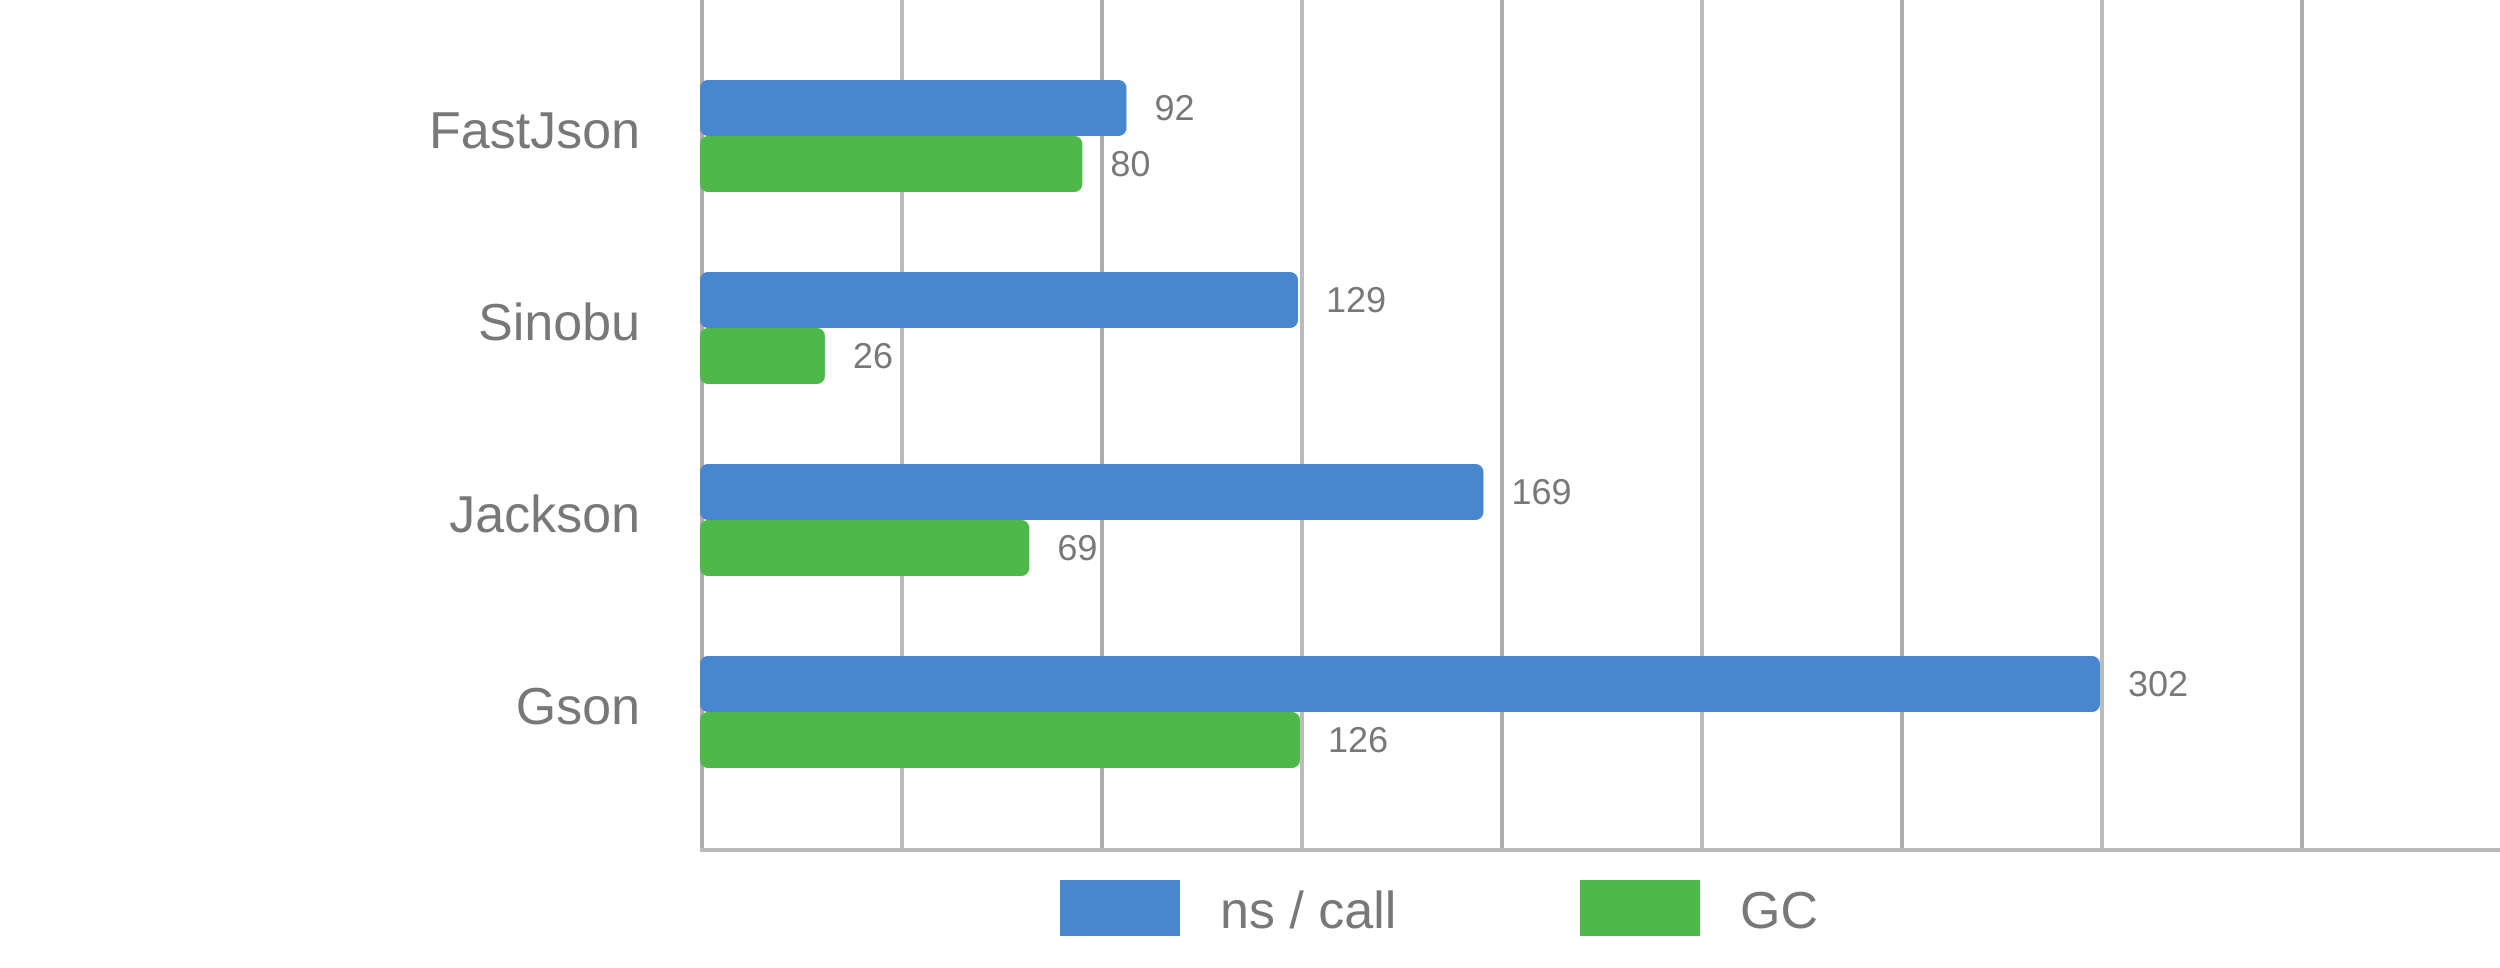
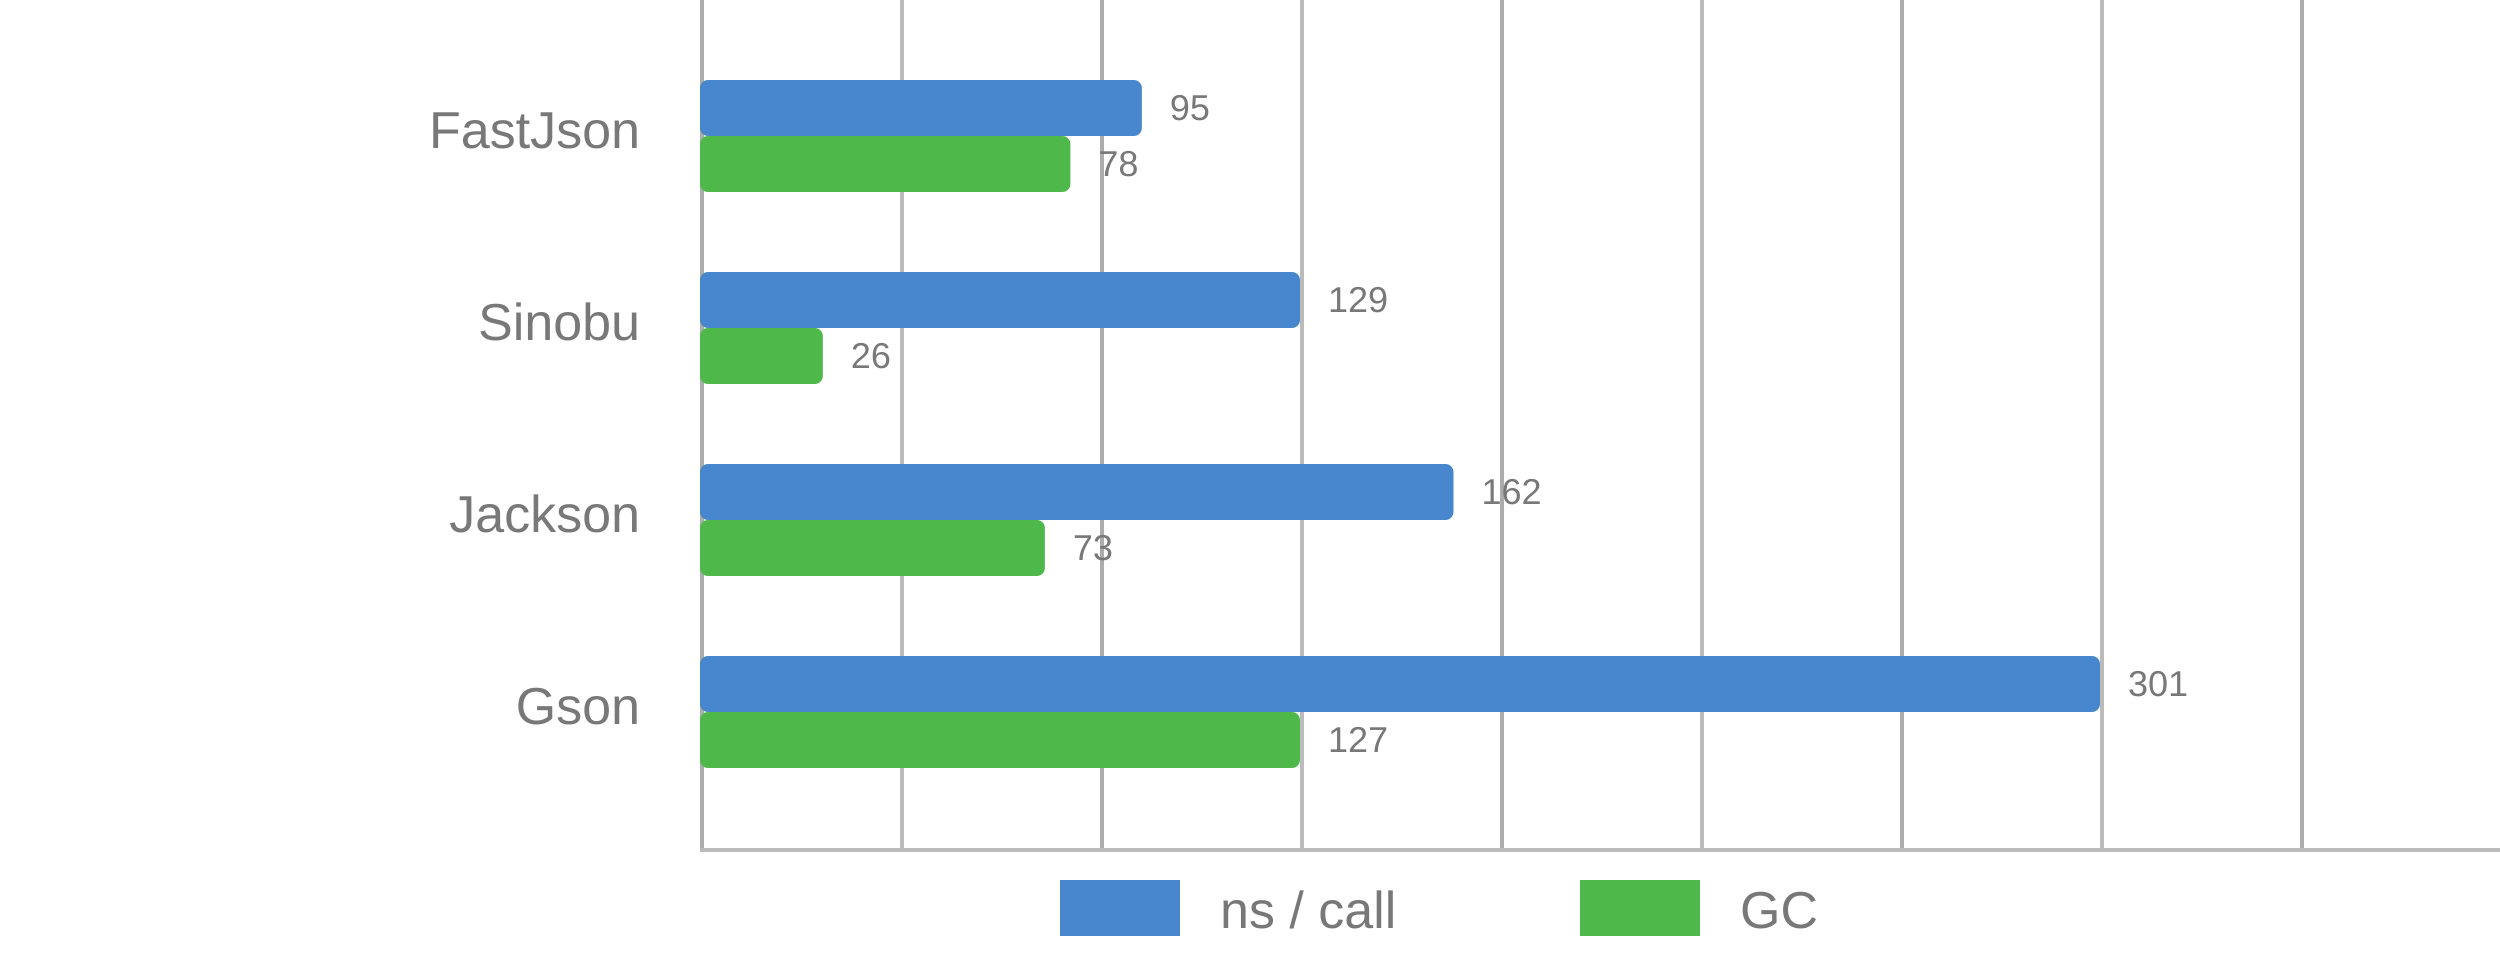
<svg xmlns="http://www.w3.org/2000/svg" viewBox="0 0 625 242">
  <style>
      text {
          font-family: Arial;
          font-size: 13px;
          fill: #787878;
      }

      .desc {
          font-size: 9px;
      }

      .vline {
          fill: #acacac;
          stroke: none;
          stroke-width: 0;
      }

      .subline {
          fill: #bbb;
          stroke: none;
          stroke-width: 0;
      }

      .call {
          fill: #4886CD;
          stroke-linejoin: round;
          height: 14px;
      }

      .gc {
          fill: #4FB84B;
          stroke-linejoin: round;
          height: 14px;
      }
  </style>
  <g>
    <rect x="175" y="0" width="1" height="212" class="vline" />
    <rect x="275" y="0" width="1" height="212" class="vline" />
    <rect x="375" y="0" width="1" height="212" class="vline" />
    <rect x="475" y="0" width="1" height="212" class="vline" />
    <rect x="575" y="0" width="1" height="212" class="vline" />
    <rect x="225" y="0" width="1" height="212" class="subline" />
    <rect x="325" y="0" width="1" height="212" class="subline" />
    <rect x="425" y="0" width="1" height="212" class="subline" />
    <rect x="525" y="0" width="1" height="212" class="subline" />
    <rect x="175" y="212" width="450" height="1" class="subline" />
    <rect x="265" y="220" width="30" class="call" />
    <text x="305" y="232">ns / call</text>
    <rect x="395" y="220" width="30" class="gc" />
    <text x="435" y="232">GC</text>
  </g>
  <g>
-     <rect x="175" y="20" width="106.623" rx="2" ry="2" class="call" />
-     <rect x="175" y="34" width="95.584" rx="2" ry="2" class="gc" />
+     <rect x="175" y="20" width="110.465" rx="2" ry="2" class="call" />
+     <rect x="175" y="34" width="92.598" rx="2" ry="2" class="gc" />
    <text x="160" y="37" text-anchor="end">FastJson</text>
-     <text x="288.623" y="30" class="desc">92</text>
-     <text x="277.584" y="44" class="desc">80</text>
+     <text x="292.465" y="30" class="desc">95</text>
+     <text x="274.598" y="44" class="desc">78</text>
  </g>
  <g>
-     <rect x="175" y="68" width="149.503" rx="2" ry="2" class="call" />
-     <rect x="175" y="82" width="31.23" rx="2" ry="2" class="gc" />
+     <rect x="175" y="68" width="150" rx="2" ry="2" class="call" />
+     <rect x="175" y="82" width="30.709" rx="2" ry="2" class="gc" />
    <text x="160" y="85" text-anchor="end">Sinobu</text>
-     <text x="331.503" y="78" class="desc">129</text>
-     <text x="213.23" y="92" class="desc">26</text>
+     <text x="332" y="78" class="desc">129</text>
+     <text x="212.709" y="92" class="desc">26</text>
  </g>
  <g>
-     <rect x="175" y="116" width="195.861" rx="2" ry="2" class="call" />
-     <rect x="175" y="130" width="82.334" rx="2" ry="2" class="gc" />
+     <rect x="175" y="116" width="188.372" rx="2" ry="2" class="call" />
+     <rect x="175" y="130" width="86.22" rx="2" ry="2" class="gc" />
    <text x="160" y="133" text-anchor="end">Jackson</text>
-     <text x="377.861" y="126" class="desc">169</text>
-     <text x="264.334" y="140" class="desc">69</text>
+     <text x="370.372" y="126" class="desc">162</text>
+     <text x="268.22" y="140" class="desc">73</text>
  </g>
  <g>
    <rect x="175" y="164" width="350" rx="2" ry="2" class="call" />
    <rect x="175" y="178" width="150" rx="2" ry="2" class="gc" />
    <text x="160" y="181" text-anchor="end">Gson</text>
-     <text x="532" y="174" class="desc">302</text>
-     <text x="332" y="188" class="desc">126</text>
+     <text x="532" y="174" class="desc">301</text>
+     <text x="332" y="188" class="desc">127</text>
  </g>
</svg>
